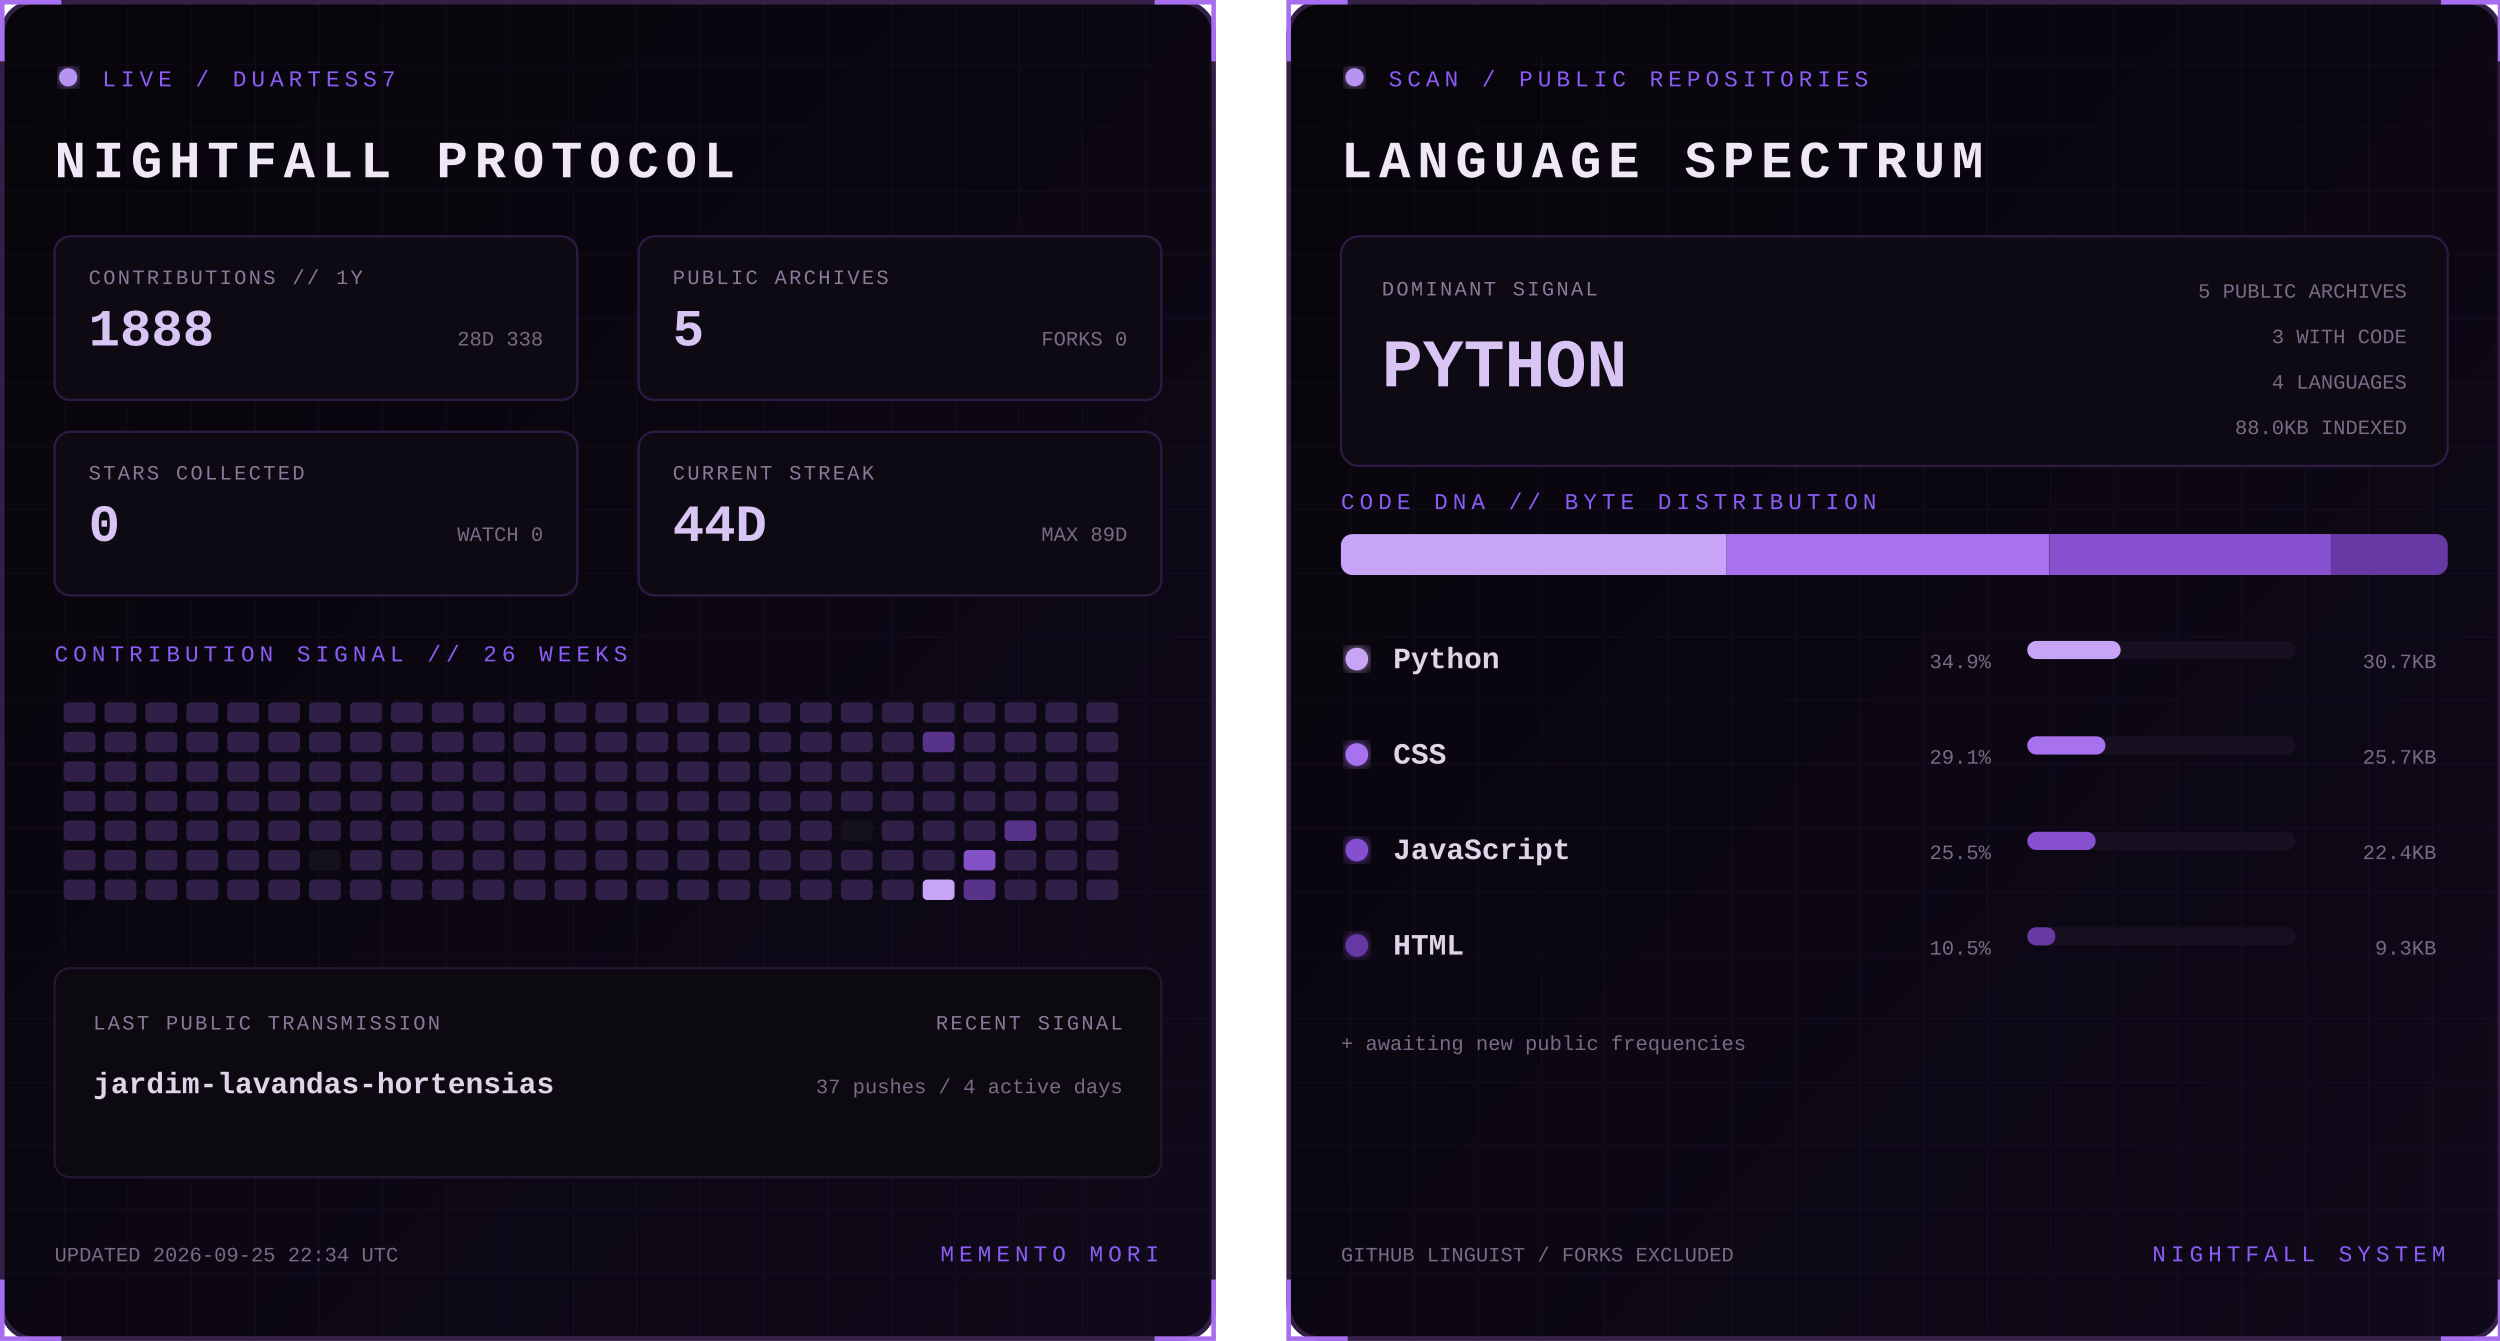
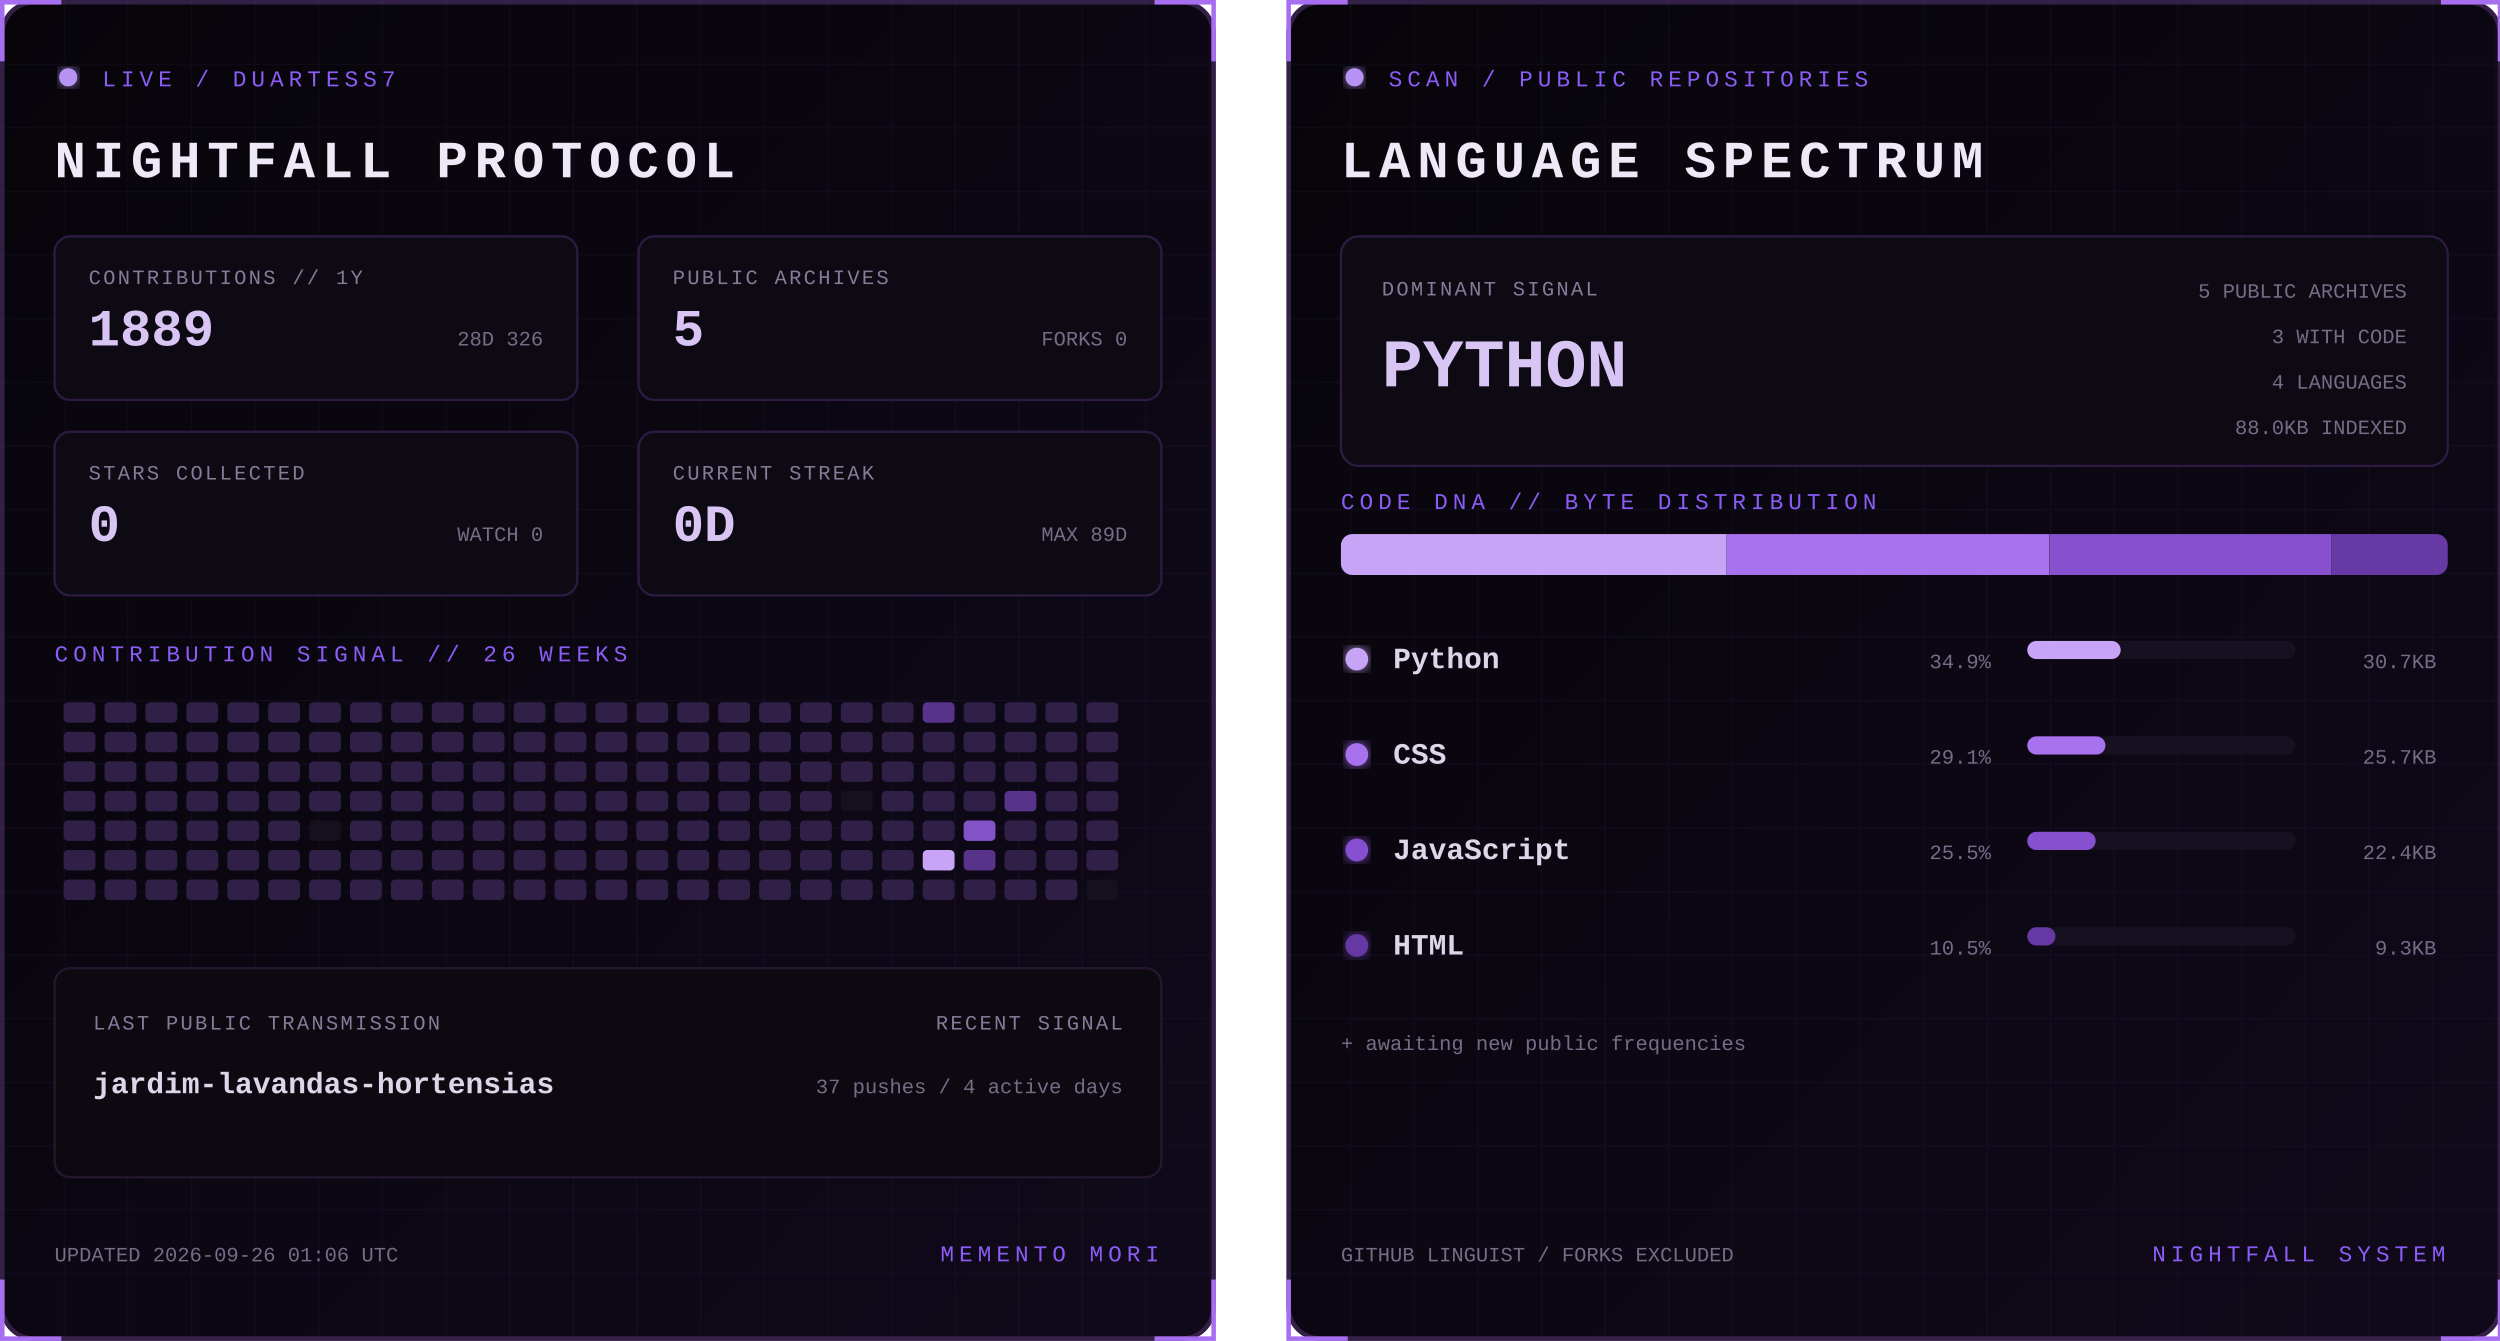
<svg xmlns="http://www.w3.org/2000/svg" width="1100" height="590" viewBox="0 0 1100 590" role="img" aria-labelledby="title desc">
  <defs>
    <linearGradient id="bg" x1="0" y1="0" x2="1" y2="1">
      <stop stop-color="#07050a" />
      <stop offset="1" stop-color="#10091a" />
    </linearGradient>
    <filter id="glow">
      <feGaussianBlur stdDeviation="3" result="b" />
      <feMerge>
        <feMergeNode in="b" />
        <feMergeNode in="SourceGraphic" />
      </feMerge>
    </filter>
    <pattern id="grid" width="28" height="28" patternUnits="userSpaceOnUse">
      <path d="M28 0H0V28" fill="none" stroke="#8b5cf6" stroke-opacity=".055" />
    </pattern>
    <clipPath id="dna">
      <rect x="24" y="235" width="487" height="18" rx="5" />
    </clipPath>
    <style>
      text { font-family: Consolas, 'Courier New', monospace; }
      .kicker { fill:#8b5cf6; font-size:10px; letter-spacing:2.2px; }
      .title { fill:#eee8f7; font-size:23px; font-weight:700; letter-spacing:3px; }
      .label { fill:#887a99; font-size:9px; letter-spacing:1px; }
      .stat { fill:#d8c5f4; font-size:23px; font-weight:700; }
      .detail,.pct { fill:#776b85; font-size:9px; }
      .lang { fill:#ded5e8; font-size:13px; font-weight:700; }
      .hero { fill:#d8c5f4; font-size:30px; font-weight:700; }
      .blink { animation:blink 1.6s step-end infinite; }
      @keyframes blink { 50% { opacity:.25 } }
    </style>
  </defs>
  <g>
    <rect x="1" y="1" width="533" height="588" rx="14" fill="url(#bg)" stroke="#342047" stroke-width="2" />
    <rect x="1" y="1" width="533" height="588" rx="14" fill="url(#grid)" />
    <path d="M27 1H1v26 M508 1h26v26 M534 563v26h-26 M27 589H1v-26" stroke="#a76ff0" stroke-width="2" fill="none" />
    <circle cx="30" cy="34" r="4" fill="#b794f4" filter="url(#glow)" class="blink" />
    <text x="45" y="38" class="kicker">LIVE / DUARTESS7</text>
    <text x="24" y="78" class="title">NIGHTFALL PROTOCOL</text>
    <g transform="translate(24 104)">
      <rect width="230" height="72" rx="7" fill="#0d0a13" stroke="#2d1b43" />
      <text x="15" y="21" class="label">CONTRIBUTIONS // 1Y</text>
-       <text x="15" y="48" class="stat">1888</text>
-       <text x="215" y="48" text-anchor="end" class="detail">28D 338</text>
+       <text x="15" y="48" class="stat">1889</text>
+       <text x="215" y="48" text-anchor="end" class="detail">28D 326</text>
    </g>
    <g transform="translate(281 104)">
      <rect width="230" height="72" rx="7" fill="#0d0a13" stroke="#2d1b43" />
      <text x="15" y="21" class="label">PUBLIC ARCHIVES</text>
      <text x="15" y="48" class="stat">5</text>
      <text x="215" y="48" text-anchor="end" class="detail">FORKS 0</text>
    </g>
    <g transform="translate(24 190)">
      <rect width="230" height="72" rx="7" fill="#0d0a13" stroke="#2d1b43" />
      <text x="15" y="21" class="label">STARS COLLECTED</text>
      <text x="15" y="48" class="stat">0</text>
      <text x="215" y="48" text-anchor="end" class="detail">WATCH 0</text>
    </g>
    <g transform="translate(281 190)">
      <rect width="230" height="72" rx="7" fill="#0d0a13" stroke="#2d1b43" />
      <text x="15" y="21" class="label">CURRENT STREAK</text>
-       <text x="15" y="48" class="stat">44D</text>
+       <text x="15" y="48" class="stat">0D</text>
      <text x="215" y="48" text-anchor="end" class="detail">MAX 89D</text>
    </g>
    <text x="24" y="291" class="kicker">CONTRIBUTION SIGNAL // 26 WEEKS</text>
    <g>
      <rect x="28" y="309" width="14" height="9" rx="2" fill="#302047" />
      <rect x="28" y="322" width="14" height="9" rx="2" fill="#302047" />
      <rect x="28" y="335" width="14" height="9" rx="2" fill="#302047" />
      <rect x="28" y="348" width="14" height="9" rx="2" fill="#302047" />
      <rect x="28" y="361" width="14" height="9" rx="2" fill="#302047" />
      <rect x="28" y="374" width="14" height="9" rx="2" fill="#302047" />
      <rect x="28" y="387" width="14" height="9" rx="2" fill="#302047" />
      <rect x="46" y="309" width="14" height="9" rx="2" fill="#302047" />
      <rect x="46" y="322" width="14" height="9" rx="2" fill="#302047" />
      <rect x="46" y="335" width="14" height="9" rx="2" fill="#302047" />
      <rect x="46" y="348" width="14" height="9" rx="2" fill="#302047" />
      <rect x="46" y="361" width="14" height="9" rx="2" fill="#302047" />
      <rect x="46" y="374" width="14" height="9" rx="2" fill="#302047" />
      <rect x="46" y="387" width="14" height="9" rx="2" fill="#302047" />
      <rect x="64" y="309" width="14" height="9" rx="2" fill="#302047" />
      <rect x="64" y="322" width="14" height="9" rx="2" fill="#302047" />
      <rect x="64" y="335" width="14" height="9" rx="2" fill="#302047" />
      <rect x="64" y="348" width="14" height="9" rx="2" fill="#302047" />
      <rect x="64" y="361" width="14" height="9" rx="2" fill="#302047" />
      <rect x="64" y="374" width="14" height="9" rx="2" fill="#302047" />
      <rect x="64" y="387" width="14" height="9" rx="2" fill="#302047" />
      <rect x="82" y="309" width="14" height="9" rx="2" fill="#302047" />
      <rect x="82" y="322" width="14" height="9" rx="2" fill="#302047" />
      <rect x="82" y="335" width="14" height="9" rx="2" fill="#302047" />
      <rect x="82" y="348" width="14" height="9" rx="2" fill="#302047" />
      <rect x="82" y="361" width="14" height="9" rx="2" fill="#302047" />
      <rect x="82" y="374" width="14" height="9" rx="2" fill="#302047" />
      <rect x="82" y="387" width="14" height="9" rx="2" fill="#302047" />
      <rect x="100" y="309" width="14" height="9" rx="2" fill="#302047" />
      <rect x="100" y="322" width="14" height="9" rx="2" fill="#302047" />
      <rect x="100" y="335" width="14" height="9" rx="2" fill="#302047" />
      <rect x="100" y="348" width="14" height="9" rx="2" fill="#302047" />
      <rect x="100" y="361" width="14" height="9" rx="2" fill="#302047" />
      <rect x="100" y="374" width="14" height="9" rx="2" fill="#302047" />
      <rect x="100" y="387" width="14" height="9" rx="2" fill="#302047" />
      <rect x="118" y="309" width="14" height="9" rx="2" fill="#302047" />
      <rect x="118" y="322" width="14" height="9" rx="2" fill="#302047" />
      <rect x="118" y="335" width="14" height="9" rx="2" fill="#302047" />
      <rect x="118" y="348" width="14" height="9" rx="2" fill="#302047" />
      <rect x="118" y="361" width="14" height="9" rx="2" fill="#302047" />
      <rect x="118" y="374" width="14" height="9" rx="2" fill="#302047" />
      <rect x="118" y="387" width="14" height="9" rx="2" fill="#302047" />
      <rect x="136" y="309" width="14" height="9" rx="2" fill="#302047" />
      <rect x="136" y="322" width="14" height="9" rx="2" fill="#302047" />
      <rect x="136" y="335" width="14" height="9" rx="2" fill="#302047" />
      <rect x="136" y="348" width="14" height="9" rx="2" fill="#302047" />
-       <rect x="136" y="361" width="14" height="9" rx="2" fill="#302047" />
-       <rect x="136" y="374" width="14" height="9" rx="2" fill="#15101d" />
+       <rect x="136" y="361" width="14" height="9" rx="2" fill="#15101d" />
+       <rect x="136" y="374" width="14" height="9" rx="2" fill="#302047" />
      <rect x="136" y="387" width="14" height="9" rx="2" fill="#302047" />
      <rect x="154" y="309" width="14" height="9" rx="2" fill="#302047" />
      <rect x="154" y="322" width="14" height="9" rx="2" fill="#302047" />
      <rect x="154" y="335" width="14" height="9" rx="2" fill="#302047" />
      <rect x="154" y="348" width="14" height="9" rx="2" fill="#302047" />
      <rect x="154" y="361" width="14" height="9" rx="2" fill="#302047" />
      <rect x="154" y="374" width="14" height="9" rx="2" fill="#302047" />
      <rect x="154" y="387" width="14" height="9" rx="2" fill="#302047" />
      <rect x="172" y="309" width="14" height="9" rx="2" fill="#302047" />
      <rect x="172" y="322" width="14" height="9" rx="2" fill="#302047" />
      <rect x="172" y="335" width="14" height="9" rx="2" fill="#302047" />
      <rect x="172" y="348" width="14" height="9" rx="2" fill="#302047" />
      <rect x="172" y="361" width="14" height="9" rx="2" fill="#302047" />
      <rect x="172" y="374" width="14" height="9" rx="2" fill="#302047" />
      <rect x="172" y="387" width="14" height="9" rx="2" fill="#302047" />
      <rect x="190" y="309" width="14" height="9" rx="2" fill="#302047" />
      <rect x="190" y="322" width="14" height="9" rx="2" fill="#302047" />
      <rect x="190" y="335" width="14" height="9" rx="2" fill="#302047" />
      <rect x="190" y="348" width="14" height="9" rx="2" fill="#302047" />
      <rect x="190" y="361" width="14" height="9" rx="2" fill="#302047" />
      <rect x="190" y="374" width="14" height="9" rx="2" fill="#302047" />
      <rect x="190" y="387" width="14" height="9" rx="2" fill="#302047" />
      <rect x="208" y="309" width="14" height="9" rx="2" fill="#302047" />
      <rect x="208" y="322" width="14" height="9" rx="2" fill="#302047" />
      <rect x="208" y="335" width="14" height="9" rx="2" fill="#302047" />
      <rect x="208" y="348" width="14" height="9" rx="2" fill="#302047" />
      <rect x="208" y="361" width="14" height="9" rx="2" fill="#302047" />
      <rect x="208" y="374" width="14" height="9" rx="2" fill="#302047" />
      <rect x="208" y="387" width="14" height="9" rx="2" fill="#302047" />
      <rect x="226" y="309" width="14" height="9" rx="2" fill="#302047" />
      <rect x="226" y="322" width="14" height="9" rx="2" fill="#302047" />
      <rect x="226" y="335" width="14" height="9" rx="2" fill="#302047" />
      <rect x="226" y="348" width="14" height="9" rx="2" fill="#302047" />
      <rect x="226" y="361" width="14" height="9" rx="2" fill="#302047" />
      <rect x="226" y="374" width="14" height="9" rx="2" fill="#302047" />
      <rect x="226" y="387" width="14" height="9" rx="2" fill="#302047" />
      <rect x="244" y="309" width="14" height="9" rx="2" fill="#302047" />
      <rect x="244" y="322" width="14" height="9" rx="2" fill="#302047" />
      <rect x="244" y="335" width="14" height="9" rx="2" fill="#302047" />
      <rect x="244" y="348" width="14" height="9" rx="2" fill="#302047" />
      <rect x="244" y="361" width="14" height="9" rx="2" fill="#302047" />
      <rect x="244" y="374" width="14" height="9" rx="2" fill="#302047" />
      <rect x="244" y="387" width="14" height="9" rx="2" fill="#302047" />
      <rect x="262" y="309" width="14" height="9" rx="2" fill="#302047" />
      <rect x="262" y="322" width="14" height="9" rx="2" fill="#302047" />
      <rect x="262" y="335" width="14" height="9" rx="2" fill="#302047" />
      <rect x="262" y="348" width="14" height="9" rx="2" fill="#302047" />
      <rect x="262" y="361" width="14" height="9" rx="2" fill="#302047" />
      <rect x="262" y="374" width="14" height="9" rx="2" fill="#302047" />
      <rect x="262" y="387" width="14" height="9" rx="2" fill="#302047" />
      <rect x="280" y="309" width="14" height="9" rx="2" fill="#302047" />
      <rect x="280" y="322" width="14" height="9" rx="2" fill="#302047" />
      <rect x="280" y="335" width="14" height="9" rx="2" fill="#302047" />
      <rect x="280" y="348" width="14" height="9" rx="2" fill="#302047" />
      <rect x="280" y="361" width="14" height="9" rx="2" fill="#302047" />
      <rect x="280" y="374" width="14" height="9" rx="2" fill="#302047" />
      <rect x="280" y="387" width="14" height="9" rx="2" fill="#302047" />
      <rect x="298" y="309" width="14" height="9" rx="2" fill="#302047" />
      <rect x="298" y="322" width="14" height="9" rx="2" fill="#302047" />
      <rect x="298" y="335" width="14" height="9" rx="2" fill="#302047" />
      <rect x="298" y="348" width="14" height="9" rx="2" fill="#302047" />
      <rect x="298" y="361" width="14" height="9" rx="2" fill="#302047" />
      <rect x="298" y="374" width="14" height="9" rx="2" fill="#302047" />
      <rect x="298" y="387" width="14" height="9" rx="2" fill="#302047" />
      <rect x="316" y="309" width="14" height="9" rx="2" fill="#302047" />
      <rect x="316" y="322" width="14" height="9" rx="2" fill="#302047" />
      <rect x="316" y="335" width="14" height="9" rx="2" fill="#302047" />
      <rect x="316" y="348" width="14" height="9" rx="2" fill="#302047" />
      <rect x="316" y="361" width="14" height="9" rx="2" fill="#302047" />
      <rect x="316" y="374" width="14" height="9" rx="2" fill="#302047" />
      <rect x="316" y="387" width="14" height="9" rx="2" fill="#302047" />
      <rect x="334" y="309" width="14" height="9" rx="2" fill="#302047" />
      <rect x="334" y="322" width="14" height="9" rx="2" fill="#302047" />
      <rect x="334" y="335" width="14" height="9" rx="2" fill="#302047" />
      <rect x="334" y="348" width="14" height="9" rx="2" fill="#302047" />
      <rect x="334" y="361" width="14" height="9" rx="2" fill="#302047" />
      <rect x="334" y="374" width="14" height="9" rx="2" fill="#302047" />
      <rect x="334" y="387" width="14" height="9" rx="2" fill="#302047" />
      <rect x="352" y="309" width="14" height="9" rx="2" fill="#302047" />
      <rect x="352" y="322" width="14" height="9" rx="2" fill="#302047" />
      <rect x="352" y="335" width="14" height="9" rx="2" fill="#302047" />
      <rect x="352" y="348" width="14" height="9" rx="2" fill="#302047" />
      <rect x="352" y="361" width="14" height="9" rx="2" fill="#302047" />
      <rect x="352" y="374" width="14" height="9" rx="2" fill="#302047" />
      <rect x="352" y="387" width="14" height="9" rx="2" fill="#302047" />
      <rect x="370" y="309" width="14" height="9" rx="2" fill="#302047" />
      <rect x="370" y="322" width="14" height="9" rx="2" fill="#302047" />
      <rect x="370" y="335" width="14" height="9" rx="2" fill="#302047" />
-       <rect x="370" y="348" width="14" height="9" rx="2" fill="#302047" />
-       <rect x="370" y="361" width="14" height="9" rx="2" fill="#15101d" />
+       <rect x="370" y="348" width="14" height="9" rx="2" fill="#15101d" />
+       <rect x="370" y="361" width="14" height="9" rx="2" fill="#302047" />
      <rect x="370" y="374" width="14" height="9" rx="2" fill="#302047" />
      <rect x="370" y="387" width="14" height="9" rx="2" fill="#302047" />
      <rect x="388" y="309" width="14" height="9" rx="2" fill="#302047" />
      <rect x="388" y="322" width="14" height="9" rx="2" fill="#302047" />
      <rect x="388" y="335" width="14" height="9" rx="2" fill="#302047" />
      <rect x="388" y="348" width="14" height="9" rx="2" fill="#302047" />
      <rect x="388" y="361" width="14" height="9" rx="2" fill="#302047" />
      <rect x="388" y="374" width="14" height="9" rx="2" fill="#302047" />
      <rect x="388" y="387" width="14" height="9" rx="2" fill="#302047" />
-       <rect x="406" y="309" width="14" height="9" rx="2" fill="#302047" />
-       <rect x="406" y="322" width="14" height="9" rx="2" fill="#57338a" />
+       <rect x="406" y="309" width="14" height="9" rx="2" fill="#57338a" />
+       <rect x="406" y="322" width="14" height="9" rx="2" fill="#302047" />
      <rect x="406" y="335" width="14" height="9" rx="2" fill="#302047" />
      <rect x="406" y="348" width="14" height="9" rx="2" fill="#302047" />
      <rect x="406" y="361" width="14" height="9" rx="2" fill="#302047" />
-       <rect x="406" y="374" width="14" height="9" rx="2" fill="#302047" />
-       <rect x="406" y="387" width="14" height="9" rx="2" fill="#c7a4f6" />
+       <rect x="406" y="374" width="14" height="9" rx="2" fill="#c7a4f6" />
+       <rect x="406" y="387" width="14" height="9" rx="2" fill="#302047" />
      <rect x="424" y="309" width="14" height="9" rx="2" fill="#302047" />
      <rect x="424" y="322" width="14" height="9" rx="2" fill="#302047" />
      <rect x="424" y="335" width="14" height="9" rx="2" fill="#302047" />
      <rect x="424" y="348" width="14" height="9" rx="2" fill="#302047" />
-       <rect x="424" y="361" width="14" height="9" rx="2" fill="#302047" />
-       <rect x="424" y="374" width="14" height="9" rx="2" fill="#8452c7" />
-       <rect x="424" y="387" width="14" height="9" rx="2" fill="#57338a" />
+       <rect x="424" y="361" width="14" height="9" rx="2" fill="#8452c7" />
+       <rect x="424" y="374" width="14" height="9" rx="2" fill="#57338a" />
+       <rect x="424" y="387" width="14" height="9" rx="2" fill="#302047" />
      <rect x="442" y="309" width="14" height="9" rx="2" fill="#302047" />
      <rect x="442" y="322" width="14" height="9" rx="2" fill="#302047" />
      <rect x="442" y="335" width="14" height="9" rx="2" fill="#302047" />
-       <rect x="442" y="348" width="14" height="9" rx="2" fill="#302047" />
-       <rect x="442" y="361" width="14" height="9" rx="2" fill="#57338a" />
+       <rect x="442" y="348" width="14" height="9" rx="2" fill="#57338a" />
+       <rect x="442" y="361" width="14" height="9" rx="2" fill="#302047" />
      <rect x="442" y="374" width="14" height="9" rx="2" fill="#302047" />
      <rect x="442" y="387" width="14" height="9" rx="2" fill="#302047" />
      <rect x="460" y="309" width="14" height="9" rx="2" fill="#302047" />
      <rect x="460" y="322" width="14" height="9" rx="2" fill="#302047" />
      <rect x="460" y="335" width="14" height="9" rx="2" fill="#302047" />
      <rect x="460" y="348" width="14" height="9" rx="2" fill="#302047" />
      <rect x="460" y="361" width="14" height="9" rx="2" fill="#302047" />
      <rect x="460" y="374" width="14" height="9" rx="2" fill="#302047" />
      <rect x="460" y="387" width="14" height="9" rx="2" fill="#302047" />
      <rect x="478" y="309" width="14" height="9" rx="2" fill="#302047" />
      <rect x="478" y="322" width="14" height="9" rx="2" fill="#302047" />
      <rect x="478" y="335" width="14" height="9" rx="2" fill="#302047" />
      <rect x="478" y="348" width="14" height="9" rx="2" fill="#302047" />
      <rect x="478" y="361" width="14" height="9" rx="2" fill="#302047" />
      <rect x="478" y="374" width="14" height="9" rx="2" fill="#302047" />
-       <rect x="478" y="387" width="14" height="9" rx="2" fill="#302047" />
+       <rect x="478" y="387" width="14" height="9" rx="2" fill="#15101d" />
    </g>
    <rect x="24" y="426" width="487" height="92" rx="7" fill="#0c0911" stroke="#24172f" />
    <text x="41" y="453" class="label">LAST PUBLIC TRANSMISSION</text>
    <text x="41" y="481" class="lang">jardim-lavandas-hortensias</text>
    <text x="494" y="453" text-anchor="end" class="label">RECENT SIGNAL</text>
    <text x="494" y="481" text-anchor="end" class="detail">37 pushes / 4 active days</text>
-     <text x="24" y="555" class="detail">UPDATED 2026-09-25 22:34 UTC</text>
+     <text x="24" y="555" class="detail">UPDATED 2026-09-26 01:06 UTC</text>
    <text x="510" y="555" text-anchor="end" class="kicker">MEMENTO MORI</text>
  </g>
  <g transform="translate(566)">
    <rect x="1" y="1" width="533" height="588" rx="14" fill="url(#bg)" stroke="#342047" stroke-width="2" />
    <rect x="1" y="1" width="533" height="588" rx="14" fill="url(#grid)" />
    <path d="M27 1H1v26 M508 1h26v26 M534 563v26h-26 M27 589H1v-26" stroke="#a76ff0" stroke-width="2" fill="none" />
    <circle cx="30" cy="34" r="4" fill="#b794f4" filter="url(#glow)" class="blink" />
    <text x="45" y="38" class="kicker">SCAN / PUBLIC REPOSITORIES</text>
    <text x="24" y="78" class="title">LANGUAGE SPECTRUM</text>
    <rect x="24" y="104" width="487" height="101" rx="8" fill="#0d0a13" stroke="#2d1b43" />
    <text x="42" y="130" class="label">DOMINANT SIGNAL</text>
    <text x="42" y="170" class="hero">PYTHON</text>
    <text x="493" y="131" text-anchor="end" class="detail">5 PUBLIC ARCHIVES</text>
    <text x="493" y="151" text-anchor="end" class="detail">3 WITH CODE</text>
    <text x="493" y="171" text-anchor="end" class="detail">4 LANGUAGES</text>
    <text x="493" y="191" text-anchor="end" class="detail">88.0KB INDEXED</text>
    <text x="24" y="224" class="kicker">CODE DNA // BYTE DISTRIBUTION</text>
    <rect x="24" y="235" width="487" height="18" rx="5" fill="#171020" />
    <g clip-path="url(#dna)">
      <rect x="24.0" y="235" width="169.7" height="18" fill="#c7a4f6" />
      <rect x="193.7" y="235" width="141.9" height="18" fill="#a871ed" />
      <rect x="335.7" y="235" width="124.0" height="18" fill="#8650cf" />
      <rect x="459.7" y="235" width="51.3" height="18" fill="#6639a4" />
    </g>
    <circle cx="31" cy="290" r="5" fill="#c7a4f6" filter="url(#glow)" />
    <text x="47" y="294" class="lang">Python</text>
    <text x="310" y="294" text-anchor="end" class="pct">34.9%</text>
    <rect x="326" y="282" width="118" height="8" rx="4" fill="#171020" />
    <rect x="326" y="282" width="41.1" height="8" rx="4" fill="#c7a4f6" />
    <text x="506" y="294" text-anchor="end" class="detail">30.7KB</text>
    <circle cx="31" cy="332" r="5" fill="#a871ed" filter="url(#glow)" />
    <text x="47" y="336" class="lang">CSS</text>
    <text x="310" y="336" text-anchor="end" class="pct">29.1%</text>
    <rect x="326" y="324" width="118" height="8" rx="4" fill="#171020" />
    <rect x="326" y="324" width="34.4" height="8" rx="4" fill="#a871ed" />
    <text x="506" y="336" text-anchor="end" class="detail">25.7KB</text>
    <circle cx="31" cy="374" r="5" fill="#8650cf" filter="url(#glow)" />
    <text x="47" y="378" class="lang">JavaScript</text>
    <text x="310" y="378" text-anchor="end" class="pct">25.5%</text>
    <rect x="326" y="366" width="118" height="8" rx="4" fill="#171020" />
    <rect x="326" y="366" width="30.1" height="8" rx="4" fill="#8650cf" />
    <text x="506" y="378" text-anchor="end" class="detail">22.4KB</text>
    <circle cx="31" cy="416" r="5" fill="#6639a4" filter="url(#glow)" />
    <text x="47" y="420" class="lang">HTML</text>
    <text x="310" y="420" text-anchor="end" class="pct">10.5%</text>
    <rect x="326" y="408" width="118" height="8" rx="4" fill="#171020" />
    <rect x="326" y="408" width="12.4" height="8" rx="4" fill="#6639a4" />
    <text x="506" y="420" text-anchor="end" class="detail">9.3KB</text>
    <text x="24" y="462" class="detail">+ awaiting new public frequencies</text>
    <text x="24" y="555" class="detail">GITHUB LINGUIST / FORKS EXCLUDED</text>
    <text x="510" y="555" text-anchor="end" class="kicker">NIGHTFALL SYSTEM</text>
  </g>
</svg>
